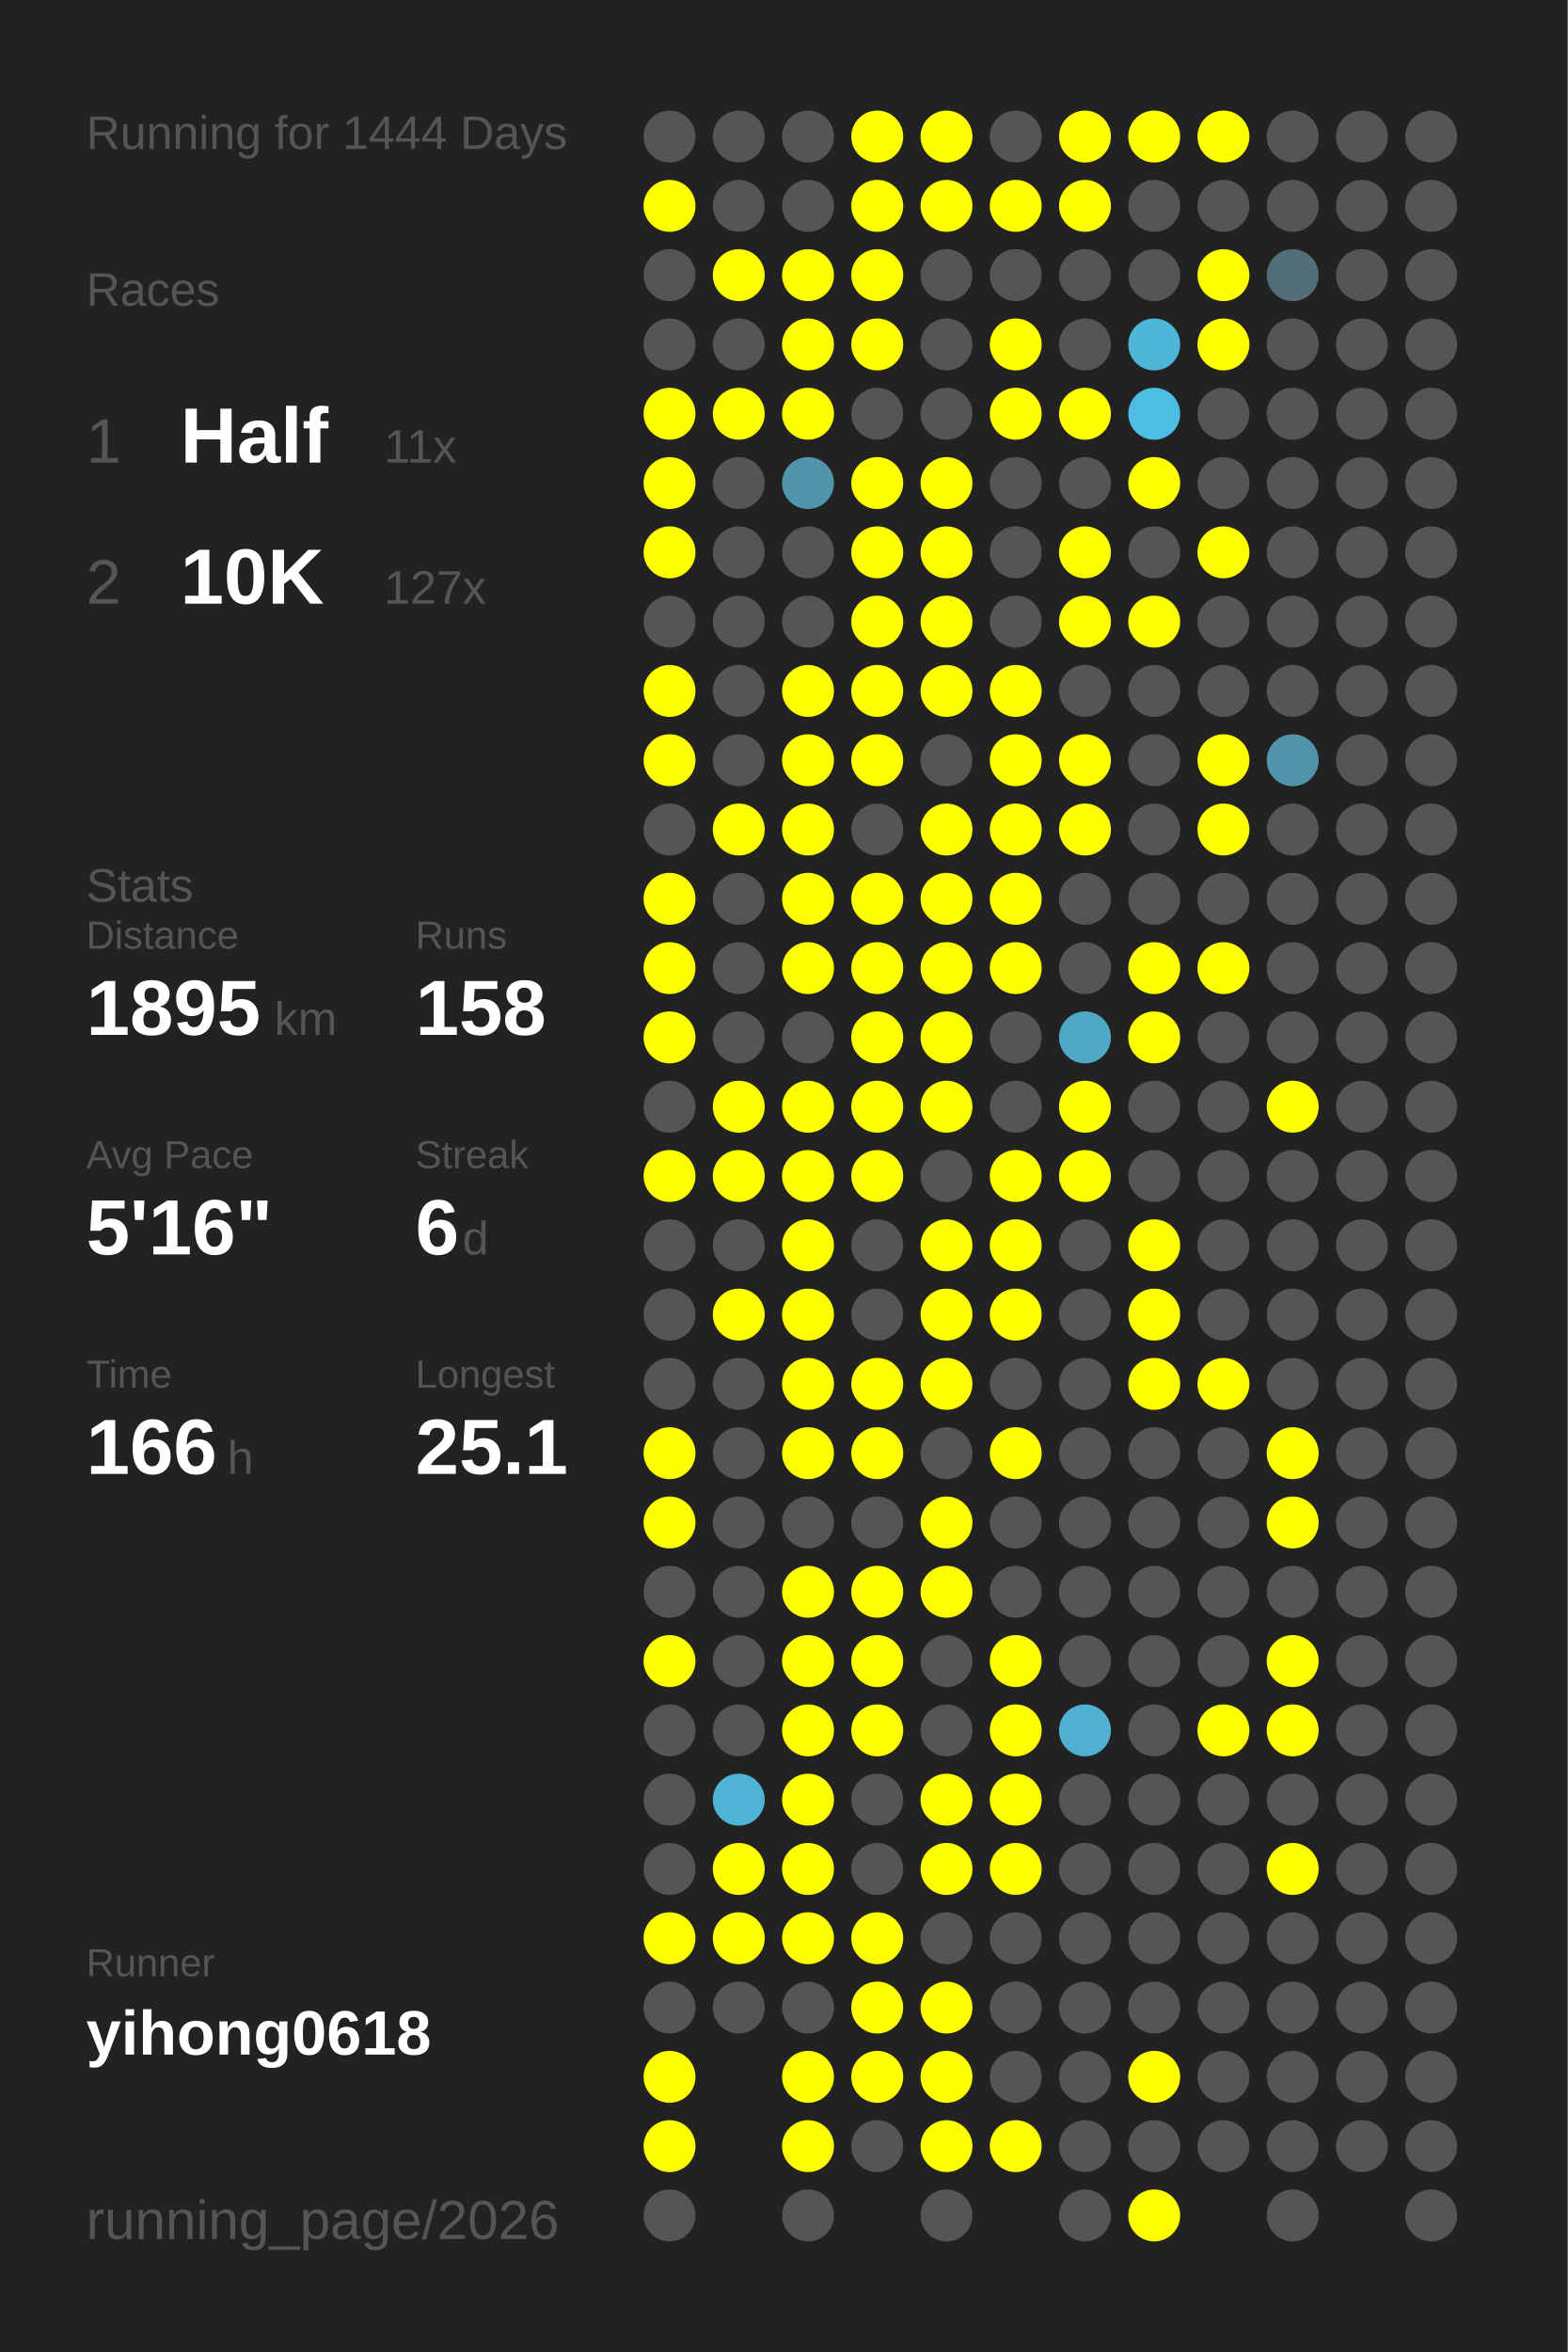
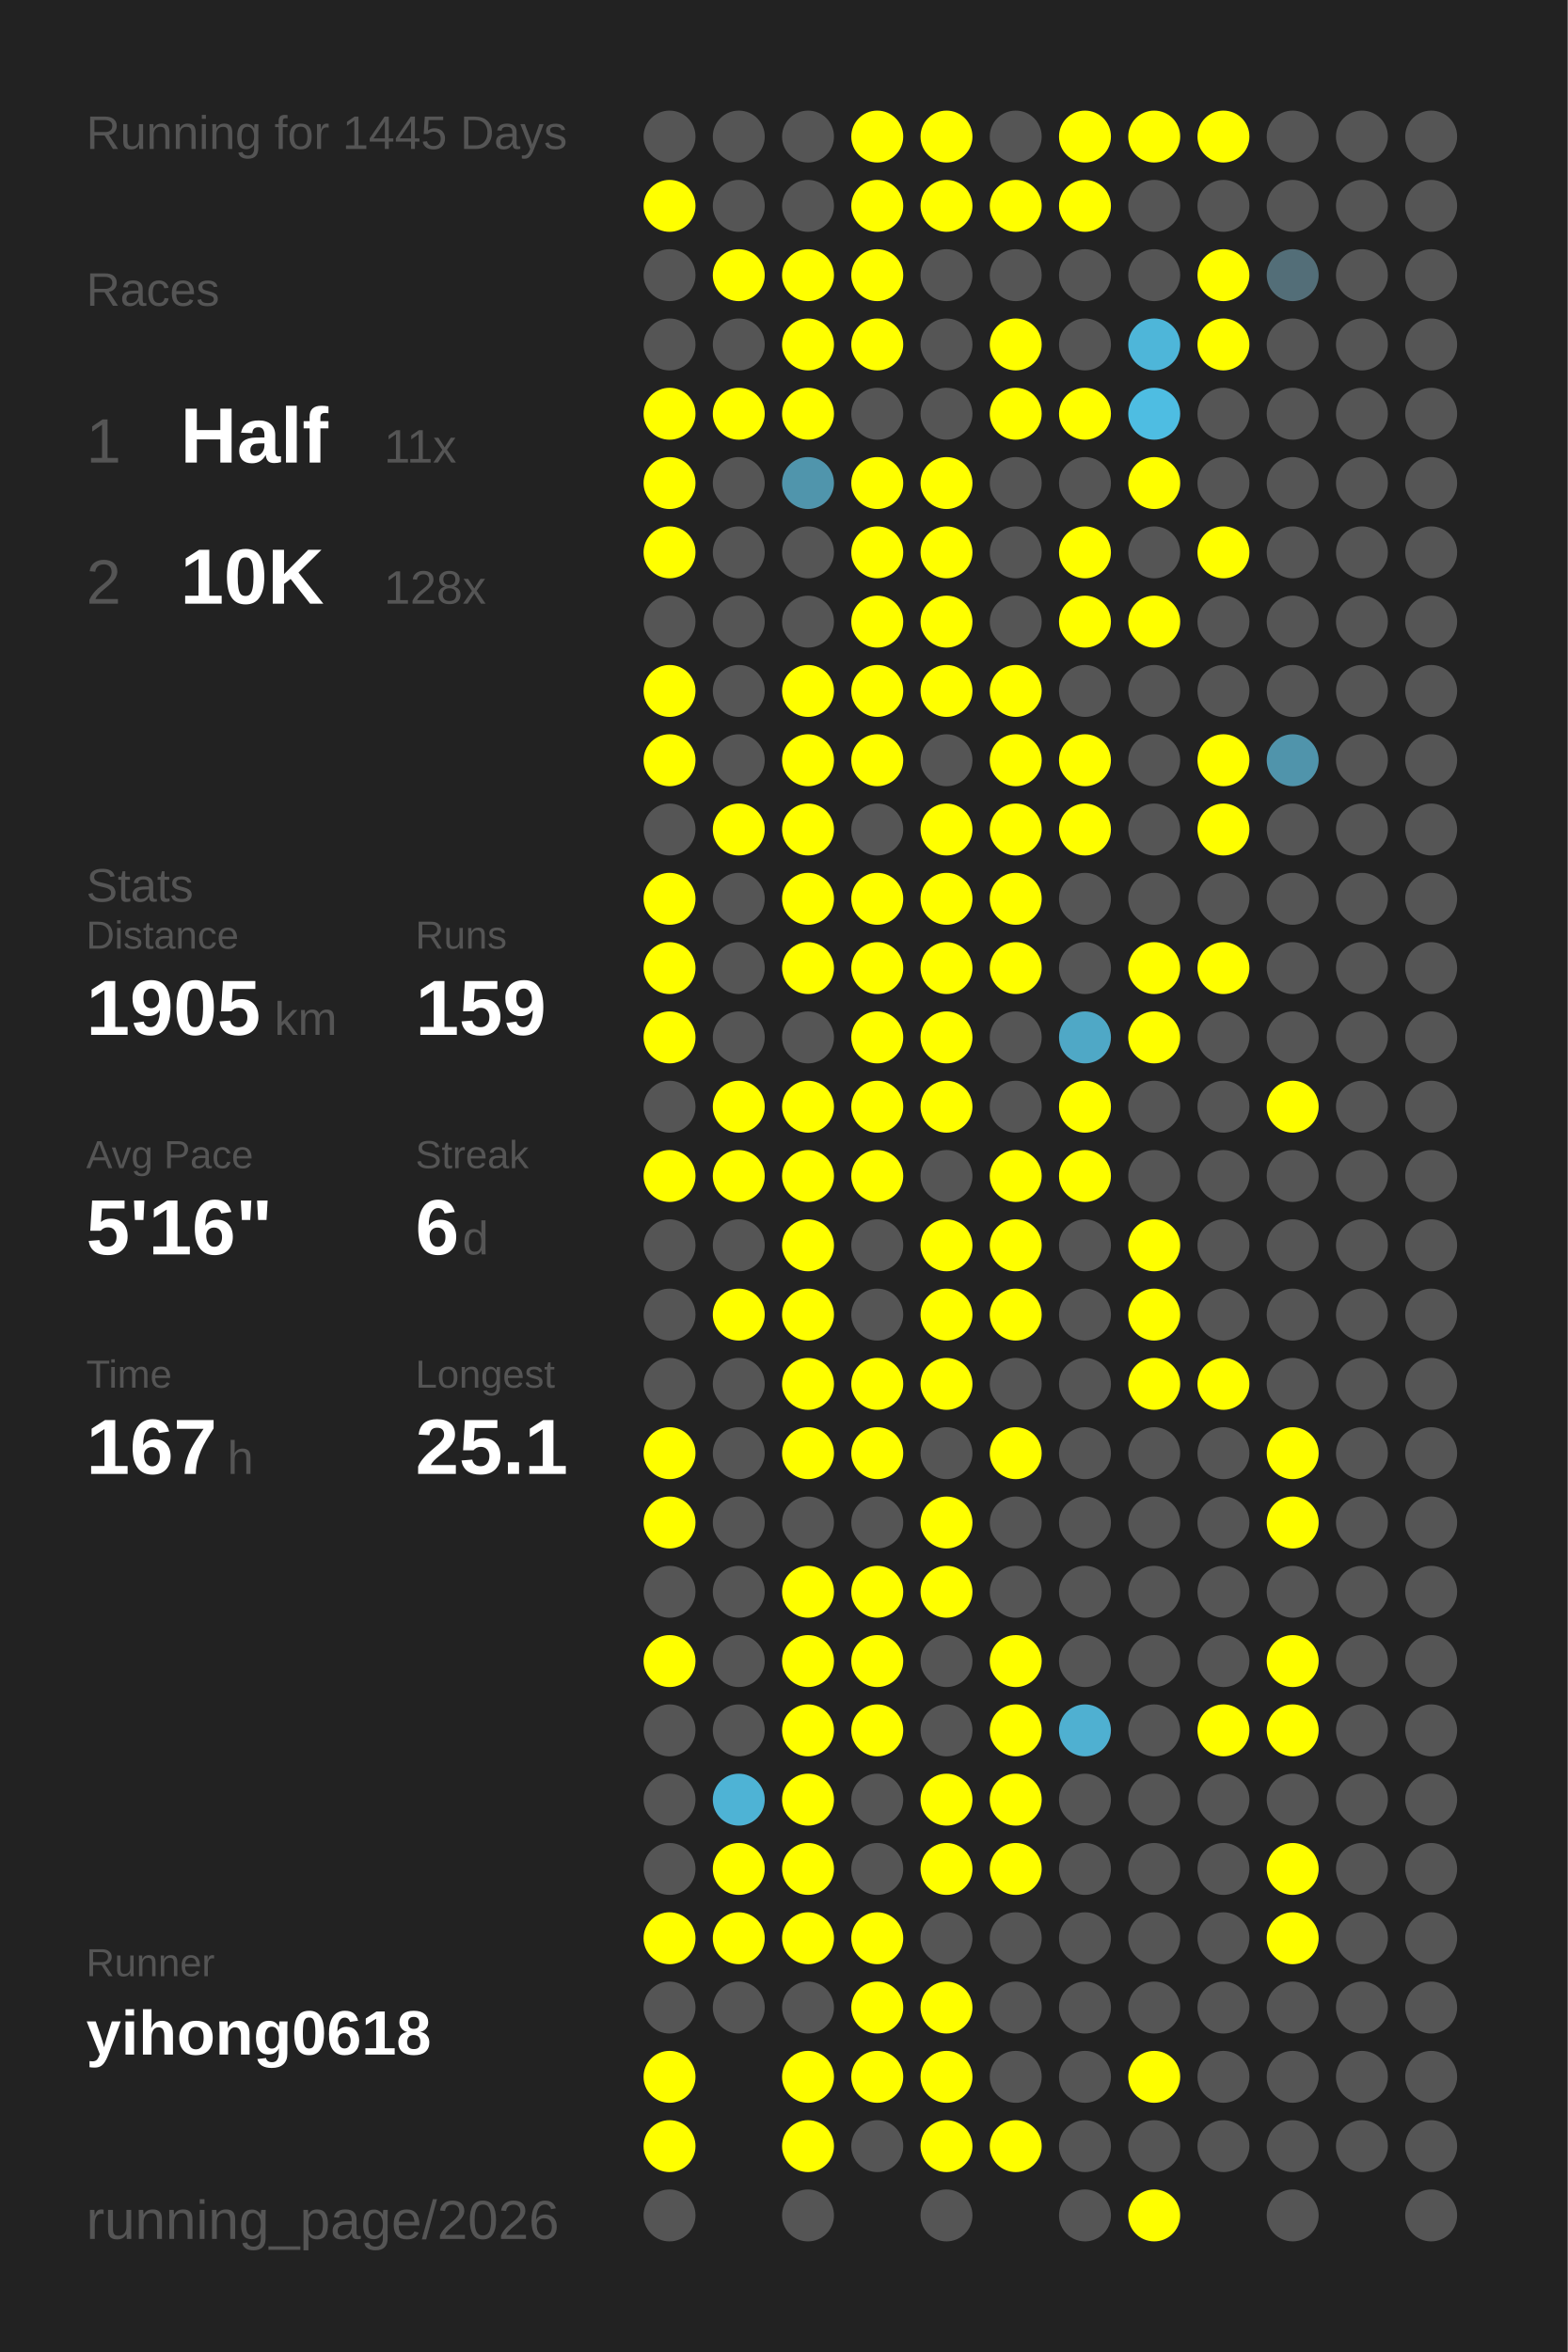
<svg xmlns="http://www.w3.org/2000/svg" baseProfile="full" height="300mm" version="1.1" viewBox="0,0,200,300" width="200mm">
  <defs />
  <rect fill="#222222" height="300" width="200" x="0" y="0" />
-   <text fill="#555555" style="font-size:6px; font-family:Arial;" x="11" y="19">Running for 1444 Days</text>
+   <text fill="#555555" style="font-size:6px; font-family:Arial;" x="11" y="19">Running for 1445 Days</text>
  <text fill="#555555" style="font-size:6px; font-family:Arial;" x="11" y="39">Races</text>
  <text fill="#555555" style="font-size:8px; font-family:Arial;" x="11" y="59">1</text>
  <text fill="#FFFFFF" style="font-size:10px; font-family:Arial; font-weight:bold;" x="23" y="59">Half</text>
  <text fill="#555555" style="font-size:6px; font-family:Arial;" x="49" y="59">11x</text>
  <text fill="#555555" style="font-size:8px; font-family:Arial;" x="11" y="77">2</text>
  <text fill="#FFFFFF" style="font-size:10px; font-family:Arial; font-weight:bold;" x="23" y="77">10K</text>
-   <text fill="#555555" style="font-size:6px; font-family:Arial;" x="49" y="77">127x</text>
+   <text fill="#555555" style="font-size:6px; font-family:Arial;" x="49" y="77">128x</text>
  <text fill="#555555" style="font-size:6px; font-family:Arial;" x="11" y="115">Stats</text>
  <text fill="#555555" style="font-size:5px; font-family:Arial;" x="11" y="121">Distance</text>
-   <text fill="#FFFFFF" style="font-size:10px; font-family:Arial; font-weight:bold;" x="11" y="132">1895</text>
+   <text fill="#FFFFFF" style="font-size:10px; font-family:Arial; font-weight:bold;" x="11" y="132">1905</text>
  <text fill="#555555" style="font-size:6px; font-family:Arial;" x="35" y="132">km</text>
  <text fill="#555555" style="font-size:5px; font-family:Arial;" x="53" y="121">Runs</text>
-   <text fill="#FFFFFF" style="font-size:10px; font-family:Arial; font-weight:bold;" x="53" y="132">158</text>
+   <text fill="#FFFFFF" style="font-size:10px; font-family:Arial; font-weight:bold;" x="53" y="132">159</text>
  <text fill="#555555" style="font-size:5px; font-family:Arial;" x="11" y="149">Avg Pace</text>
  <text fill="#FFFFFF" style="font-size:10px; font-family:Arial; font-weight:bold;" x="11" y="160">5'16"</text>
  <text fill="#555555" style="font-size:5px; font-family:Arial;" x="53" y="149">Streak</text>
  <text fill="#FFFFFF" style="font-size:10px; font-family:Arial; font-weight:bold;" x="53" y="160">6</text>
  <text fill="#555555" style="font-size:6px; font-family:Arial;" x="59" y="160">d</text>
  <text fill="#555555" style="font-size:5px; font-family:Arial;" x="11" y="177">Time</text>
-   <text fill="#FFFFFF" style="font-size:10px; font-family:Arial; font-weight:bold;" x="11" y="188">166</text>
+   <text fill="#FFFFFF" style="font-size:10px; font-family:Arial; font-weight:bold;" x="11" y="188">167</text>
  <text fill="#555555" style="font-size:6px; font-family:Arial;" x="29" y="188">h</text>
  <text fill="#555555" style="font-size:5px; font-family:Arial;" x="53" y="177">Longest</text>
  <text fill="#FFFFFF" style="font-size:10px; font-family:Arial; font-weight:bold;" x="53" y="188">25.1</text>
  <text fill="#555555" style="font-size:5px; font-family:Arial;" x="11" y="252.065">Runner</text>
  <text fill="#FFFFFF" style="font-size:8px; font-family:Arial; font-weight:bold;" x="11" y="262.065">yihong0618</text>
  <text fill="#555555" style="font-size:7px; font-family:Arial;" x="11" y="285.581">running_page/2026</text>
  <circle cx="85.417" cy="17.419" fill="#555555" r="3.312" />
  <circle cx="85.417" cy="26.258" fill="#FFFF00" r="3.312" />
  <circle cx="85.417" cy="35.097" fill="#555555" r="3.312" />
  <circle cx="85.417" cy="43.935" fill="#555555" r="3.312" />
  <circle cx="85.417" cy="52.774" fill="#FFFF00" r="3.312" />
  <circle cx="85.417" cy="61.613" fill="#FFFF00" r="3.312" />
  <circle cx="85.417" cy="70.452" fill="#FFFF00" r="3.312" />
  <circle cx="85.417" cy="79.29" fill="#555555" r="3.312" />
  <circle cx="85.417" cy="88.129" fill="#FFFF00" r="3.312" />
  <circle cx="85.417" cy="96.968" fill="#FFFF00" r="3.312" />
  <circle cx="85.417" cy="105.806" fill="#555555" r="3.312" />
  <circle cx="85.417" cy="114.645" fill="#FFFF00" r="3.312" />
  <circle cx="85.417" cy="123.484" fill="#FFFF00" r="3.312" />
  <circle cx="85.417" cy="132.323" fill="#FFFF00" r="3.312" />
  <circle cx="85.417" cy="141.161" fill="#555555" r="3.312" />
  <circle cx="85.417" cy="150" fill="#FFFF00" r="3.312" />
  <circle cx="85.417" cy="158.839" fill="#555555" r="3.312" />
  <circle cx="85.417" cy="167.677" fill="#555555" r="3.312" />
  <circle cx="85.417" cy="176.516" fill="#555555" r="3.312" />
  <circle cx="85.417" cy="185.355" fill="#FFFF00" r="3.312" />
  <circle cx="85.417" cy="194.194" fill="#FFFF00" r="3.312" />
  <circle cx="85.417" cy="203.032" fill="#555555" r="3.312" />
  <circle cx="85.417" cy="211.871" fill="#FFFF00" r="3.312" />
  <circle cx="85.417" cy="220.71" fill="#555555" r="3.312" />
  <circle cx="85.417" cy="229.548" fill="#555555" r="3.312" />
  <circle cx="85.417" cy="238.387" fill="#555555" r="3.312" />
  <circle cx="85.417" cy="247.226" fill="#FFFF00" r="3.312" />
  <circle cx="85.417" cy="256.065" fill="#555555" r="3.312" />
  <circle cx="85.417" cy="264.903" fill="#FFFF00" r="3.312" />
  <circle cx="85.417" cy="273.742" fill="#FFFF00" r="3.312" />
  <circle cx="85.417" cy="282.581" fill="#555555" r="3.312" />
  <circle cx="94.25" cy="17.419" fill="#555555" r="3.312" />
  <circle cx="94.25" cy="26.258" fill="#555555" r="3.312" />
  <circle cx="94.25" cy="35.097" fill="#FFFF00" r="3.312" />
  <circle cx="94.25" cy="43.935" fill="#555555" r="3.312" />
  <circle cx="94.25" cy="52.774" fill="#FFFF00" r="3.312" />
  <circle cx="94.25" cy="61.613" fill="#555555" r="3.312" />
  <circle cx="94.25" cy="70.452" fill="#555555" r="3.312" />
  <circle cx="94.25" cy="79.29" fill="#555555" r="3.312" />
  <circle cx="94.25" cy="88.129" fill="#555555" r="3.312" />
  <circle cx="94.25" cy="96.968" fill="#555555" r="3.312" />
  <circle cx="94.25" cy="105.806" fill="#FFFF00" r="3.312" />
  <circle cx="94.25" cy="114.645" fill="#555555" r="3.312" />
  <circle cx="94.25" cy="123.484" fill="#555555" r="3.312" />
  <circle cx="94.25" cy="132.323" fill="#555555" r="3.312" />
  <circle cx="94.25" cy="141.161" fill="#FFFF00" r="3.312" />
  <circle cx="94.25" cy="150" fill="#FFFF00" r="3.312" />
  <circle cx="94.25" cy="158.839" fill="#555555" r="3.312" />
  <circle cx="94.25" cy="167.677" fill="#FFFF00" r="3.312" />
  <circle cx="94.25" cy="176.516" fill="#555555" r="3.312" />
  <circle cx="94.25" cy="185.355" fill="#555555" r="3.312" />
  <circle cx="94.25" cy="194.194" fill="#555555" r="3.312" />
  <circle cx="94.25" cy="203.032" fill="#555555" r="3.312" />
  <circle cx="94.25" cy="211.871" fill="#555555" r="3.312" />
  <circle cx="94.25" cy="220.71" fill="#555555" r="3.312" />
  <circle cx="94.25" cy="229.548" fill="#4eb3d5" r="3.312" />
  <circle cx="94.25" cy="238.387" fill="#FFFF00" r="3.312" />
  <circle cx="94.25" cy="247.226" fill="#FFFF00" r="3.312" />
  <circle cx="94.25" cy="256.065" fill="#555555" r="3.312" />
  <circle cx="103.083" cy="17.419" fill="#555555" r="3.312" />
  <circle cx="103.083" cy="26.258" fill="#555555" r="3.312" />
  <circle cx="103.083" cy="35.097" fill="#FFFF00" r="3.312" />
  <circle cx="103.083" cy="43.935" fill="#FFFF00" r="3.312" />
  <circle cx="103.083" cy="52.774" fill="#FFFF00" r="3.312" />
  <circle cx="103.083" cy="61.613" fill="#5095ac" r="3.312" />
  <circle cx="103.083" cy="70.452" fill="#555555" r="3.312" />
  <circle cx="103.083" cy="79.29" fill="#555555" r="3.312" />
  <circle cx="103.083" cy="88.129" fill="#FFFF00" r="3.312" />
  <circle cx="103.083" cy="96.968" fill="#FFFF00" r="3.312" />
  <circle cx="103.083" cy="105.806" fill="#FFFF00" r="3.312" />
  <circle cx="103.083" cy="114.645" fill="#FFFF00" r="3.312" />
  <circle cx="103.083" cy="123.484" fill="#FFFF00" r="3.312" />
  <circle cx="103.083" cy="132.323" fill="#555555" r="3.312" />
  <circle cx="103.083" cy="141.161" fill="#FFFF00" r="3.312" />
  <circle cx="103.083" cy="150" fill="#FFFF00" r="3.312" />
  <circle cx="103.083" cy="158.839" fill="#FFFF00" r="3.312" />
  <circle cx="103.083" cy="167.677" fill="#FFFF00" r="3.312" />
  <circle cx="103.083" cy="176.516" fill="#FFFF00" r="3.312" />
  <circle cx="103.083" cy="185.355" fill="#FFFF00" r="3.312" />
  <circle cx="103.083" cy="194.194" fill="#555555" r="3.312" />
  <circle cx="103.083" cy="203.032" fill="#FFFF00" r="3.312" />
  <circle cx="103.083" cy="211.871" fill="#FFFF00" r="3.312" />
  <circle cx="103.083" cy="220.71" fill="#FFFF00" r="3.312" />
  <circle cx="103.083" cy="229.548" fill="#FFFF00" r="3.312" />
  <circle cx="103.083" cy="238.387" fill="#FFFF00" r="3.312" />
  <circle cx="103.083" cy="247.226" fill="#FFFF00" r="3.312" />
  <circle cx="103.083" cy="256.065" fill="#555555" r="3.312" />
  <circle cx="103.083" cy="264.903" fill="#FFFF00" r="3.312" />
  <circle cx="103.083" cy="273.742" fill="#FFFF00" r="3.312" />
  <circle cx="103.083" cy="282.581" fill="#555555" r="3.312" />
  <circle cx="111.917" cy="17.419" fill="#FFFF00" r="3.312" />
  <circle cx="111.917" cy="26.258" fill="#FFFF00" r="3.312" />
  <circle cx="111.917" cy="35.097" fill="#FFFF00" r="3.312" />
  <circle cx="111.917" cy="43.935" fill="#FFFF00" r="3.312" />
  <circle cx="111.917" cy="52.774" fill="#555555" r="3.312" />
  <circle cx="111.917" cy="61.613" fill="#FFFF00" r="3.312" />
  <circle cx="111.917" cy="70.452" fill="#FFFF00" r="3.312" />
  <circle cx="111.917" cy="79.29" fill="#FFFF00" r="3.312" />
  <circle cx="111.917" cy="88.129" fill="#FFFF00" r="3.312" />
  <circle cx="111.917" cy="96.968" fill="#FFFF00" r="3.312" />
  <circle cx="111.917" cy="105.806" fill="#555555" r="3.312" />
  <circle cx="111.917" cy="114.645" fill="#FFFF00" r="3.312" />
  <circle cx="111.917" cy="123.484" fill="#FFFF00" r="3.312" />
  <circle cx="111.917" cy="132.323" fill="#FFFF00" r="3.312" />
  <circle cx="111.917" cy="141.161" fill="#FFFF00" r="3.312" />
  <circle cx="111.917" cy="150" fill="#FFFF00" r="3.312" />
  <circle cx="111.917" cy="158.839" fill="#555555" r="3.312" />
  <circle cx="111.917" cy="167.677" fill="#555555" r="3.312" />
  <circle cx="111.917" cy="176.516" fill="#FFFF00" r="3.312" />
  <circle cx="111.917" cy="185.355" fill="#FFFF00" r="3.312" />
  <circle cx="111.917" cy="194.194" fill="#555555" r="3.312" />
  <circle cx="111.917" cy="203.032" fill="#FFFF00" r="3.312" />
  <circle cx="111.917" cy="211.871" fill="#FFFF00" r="3.312" />
  <circle cx="111.917" cy="220.71" fill="#FFFF00" r="3.312" />
  <circle cx="111.917" cy="229.548" fill="#555555" r="3.312" />
  <circle cx="111.917" cy="238.387" fill="#555555" r="3.312" />
  <circle cx="111.917" cy="247.226" fill="#FFFF00" r="3.312" />
  <circle cx="111.917" cy="256.065" fill="#FFFF00" r="3.312" />
  <circle cx="111.917" cy="264.903" fill="#FFFF00" r="3.312" />
  <circle cx="111.917" cy="273.742" fill="#555555" r="3.312" />
  <circle cx="120.75" cy="17.419" fill="#FFFF00" r="3.312" />
  <circle cx="120.75" cy="26.258" fill="#FFFF00" r="3.312" />
  <circle cx="120.75" cy="35.097" fill="#555555" r="3.312" />
  <circle cx="120.75" cy="43.935" fill="#555555" r="3.312" />
  <circle cx="120.75" cy="52.774" fill="#555555" r="3.312" />
  <circle cx="120.75" cy="61.613" fill="#FFFF00" r="3.312" />
  <circle cx="120.75" cy="70.452" fill="#FFFF00" r="3.312" />
  <circle cx="120.75" cy="79.29" fill="#FFFF00" r="3.312" />
  <circle cx="120.75" cy="88.129" fill="#FFFF00" r="3.312" />
  <circle cx="120.75" cy="96.968" fill="#555555" r="3.312" />
  <circle cx="120.75" cy="105.806" fill="#FFFF00" r="3.312" />
  <circle cx="120.75" cy="114.645" fill="#FFFF00" r="3.312" />
  <circle cx="120.75" cy="123.484" fill="#FFFF00" r="3.312" />
  <circle cx="120.75" cy="132.323" fill="#FFFF00" r="3.312" />
  <circle cx="120.75" cy="141.161" fill="#FFFF00" r="3.312" />
  <circle cx="120.75" cy="150" fill="#555555" r="3.312" />
  <circle cx="120.75" cy="158.839" fill="#FFFF00" r="3.312" />
  <circle cx="120.75" cy="167.677" fill="#FFFF00" r="3.312" />
  <circle cx="120.75" cy="176.516" fill="#FFFF00" r="3.312" />
  <circle cx="120.75" cy="185.355" fill="#555555" r="3.312" />
  <circle cx="120.75" cy="194.194" fill="#FFFF00" r="3.312" />
  <circle cx="120.75" cy="203.032" fill="#FFFF00" r="3.312" />
  <circle cx="120.75" cy="211.871" fill="#555555" r="3.312" />
  <circle cx="120.75" cy="220.71" fill="#555555" r="3.312" />
  <circle cx="120.75" cy="229.548" fill="#FFFF00" r="3.312" />
  <circle cx="120.75" cy="238.387" fill="#FFFF00" r="3.312" />
  <circle cx="120.75" cy="247.226" fill="#555555" r="3.312" />
  <circle cx="120.75" cy="256.065" fill="#FFFF00" r="3.312" />
  <circle cx="120.75" cy="264.903" fill="#FFFF00" r="3.312" />
  <circle cx="120.75" cy="273.742" fill="#FFFF00" r="3.312" />
  <circle cx="120.75" cy="282.581" fill="#555555" r="3.312" />
  <circle cx="129.583" cy="17.419" fill="#555555" r="3.312" />
  <circle cx="129.583" cy="26.258" fill="#FFFF00" r="3.312" />
  <circle cx="129.583" cy="35.097" fill="#555555" r="3.312" />
  <circle cx="129.583" cy="43.935" fill="#FFFF00" r="3.312" />
  <circle cx="129.583" cy="52.774" fill="#FFFF00" r="3.312" />
  <circle cx="129.583" cy="61.613" fill="#555555" r="3.312" />
  <circle cx="129.583" cy="70.452" fill="#555555" r="3.312" />
  <circle cx="129.583" cy="79.29" fill="#555555" r="3.312" />
  <circle cx="129.583" cy="88.129" fill="#FFFF00" r="3.312" />
  <circle cx="129.583" cy="96.968" fill="#FFFF00" r="3.312" />
  <circle cx="129.583" cy="105.806" fill="#FFFF00" r="3.312" />
  <circle cx="129.583" cy="114.645" fill="#FFFF00" r="3.312" />
  <circle cx="129.583" cy="123.484" fill="#FFFF00" r="3.312" />
  <circle cx="129.583" cy="132.323" fill="#555555" r="3.312" />
  <circle cx="129.583" cy="141.161" fill="#555555" r="3.312" />
  <circle cx="129.583" cy="150" fill="#FFFF00" r="3.312" />
  <circle cx="129.583" cy="158.839" fill="#FFFF00" r="3.312" />
  <circle cx="129.583" cy="167.677" fill="#FFFF00" r="3.312" />
  <circle cx="129.583" cy="176.516" fill="#555555" r="3.312" />
  <circle cx="129.583" cy="185.355" fill="#FFFF00" r="3.312" />
  <circle cx="129.583" cy="194.194" fill="#555555" r="3.312" />
  <circle cx="129.583" cy="203.032" fill="#555555" r="3.312" />
  <circle cx="129.583" cy="211.871" fill="#FFFF00" r="3.312" />
  <circle cx="129.583" cy="220.71" fill="#FFFF00" r="3.312" />
  <circle cx="129.583" cy="229.548" fill="#FFFF00" r="3.312" />
  <circle cx="129.583" cy="238.387" fill="#FFFF00" r="3.312" />
  <circle cx="129.583" cy="247.226" fill="#555555" r="3.312" />
  <circle cx="129.583" cy="256.065" fill="#555555" r="3.312" />
  <circle cx="129.583" cy="264.903" fill="#555555" r="3.312" />
  <circle cx="129.583" cy="273.742" fill="#FFFF00" r="3.312" />
  <circle cx="138.417" cy="17.419" fill="#FFFF00" r="3.312" />
  <circle cx="138.417" cy="26.258" fill="#FFFF00" r="3.312" />
  <circle cx="138.417" cy="35.097" fill="#555555" r="3.312" />
  <circle cx="138.417" cy="43.935" fill="#555555" r="3.312" />
  <circle cx="138.417" cy="52.774" fill="#FFFF00" r="3.312" />
  <circle cx="138.417" cy="61.613" fill="#555555" r="3.312" />
  <circle cx="138.417" cy="70.452" fill="#FFFF00" r="3.312" />
  <circle cx="138.417" cy="79.29" fill="#FFFF00" r="3.312" />
  <circle cx="138.417" cy="88.129" fill="#555555" r="3.312" />
  <circle cx="138.417" cy="96.968" fill="#FFFF00" r="3.312" />
  <circle cx="138.417" cy="105.806" fill="#FFFF00" r="3.312" />
  <circle cx="138.417" cy="114.645" fill="#555555" r="3.312" />
  <circle cx="138.417" cy="123.484" fill="#555555" r="3.312" />
  <circle cx="138.417" cy="132.323" fill="#4fa8c6" r="3.312" />
  <circle cx="138.417" cy="141.161" fill="#FFFF00" r="3.312" />
  <circle cx="138.417" cy="150" fill="#FFFF00" r="3.312" />
  <circle cx="138.417" cy="158.839" fill="#555555" r="3.312" />
  <circle cx="138.417" cy="167.677" fill="#555555" r="3.312" />
  <circle cx="138.417" cy="176.516" fill="#555555" r="3.312" />
  <circle cx="138.417" cy="185.355" fill="#555555" r="3.312" />
  <circle cx="138.417" cy="194.194" fill="#555555" r="3.312" />
  <circle cx="138.417" cy="203.032" fill="#555555" r="3.312" />
  <circle cx="138.417" cy="211.871" fill="#555555" r="3.312" />
  <circle cx="138.417" cy="220.71" fill="#4fb0d1" r="3.312" />
  <circle cx="138.417" cy="229.548" fill="#555555" r="3.312" />
  <circle cx="138.417" cy="238.387" fill="#555555" r="3.312" />
  <circle cx="138.417" cy="247.226" fill="#555555" r="3.312" />
  <circle cx="138.417" cy="256.065" fill="#555555" r="3.312" />
  <circle cx="138.417" cy="264.903" fill="#555555" r="3.312" />
  <circle cx="138.417" cy="273.742" fill="#555555" r="3.312" />
  <circle cx="138.417" cy="282.581" fill="#555555" r="3.312" />
  <circle cx="147.25" cy="17.419" fill="#FFFF00" r="3.312" />
  <circle cx="147.25" cy="26.258" fill="#555555" r="3.312" />
  <circle cx="147.25" cy="35.097" fill="#555555" r="3.312" />
  <circle cx="147.25" cy="43.935" fill="#4eb6d9" r="3.312" />
  <circle cx="147.25" cy="52.774" fill="#4ebde2" r="3.312" />
  <circle cx="147.25" cy="61.613" fill="#FFFF00" r="3.312" />
  <circle cx="147.25" cy="70.452" fill="#555555" r="3.312" />
  <circle cx="147.25" cy="79.29" fill="#FFFF00" r="3.312" />
  <circle cx="147.25" cy="88.129" fill="#555555" r="3.312" />
  <circle cx="147.25" cy="96.968" fill="#555555" r="3.312" />
  <circle cx="147.25" cy="105.806" fill="#555555" r="3.312" />
  <circle cx="147.25" cy="114.645" fill="#555555" r="3.312" />
  <circle cx="147.25" cy="123.484" fill="#FFFF00" r="3.312" />
  <circle cx="147.25" cy="132.323" fill="#FFFF00" r="3.312" />
  <circle cx="147.25" cy="141.161" fill="#555555" r="3.312" />
  <circle cx="147.25" cy="150" fill="#555555" r="3.312" />
  <circle cx="147.25" cy="158.839" fill="#FFFF00" r="3.312" />
  <circle cx="147.25" cy="167.677" fill="#FFFF00" r="3.312" />
  <circle cx="147.25" cy="176.516" fill="#FFFF00" r="3.312" />
  <circle cx="147.25" cy="185.355" fill="#555555" r="3.312" />
  <circle cx="147.25" cy="194.194" fill="#555555" r="3.312" />
  <circle cx="147.25" cy="203.032" fill="#555555" r="3.312" />
  <circle cx="147.25" cy="211.871" fill="#555555" r="3.312" />
  <circle cx="147.25" cy="220.71" fill="#555555" r="3.312" />
  <circle cx="147.25" cy="229.548" fill="#555555" r="3.312" />
  <circle cx="147.25" cy="238.387" fill="#555555" r="3.312" />
  <circle cx="147.25" cy="247.226" fill="#555555" r="3.312" />
  <circle cx="147.25" cy="256.065" fill="#555555" r="3.312" />
  <circle cx="147.25" cy="264.903" fill="#FFFF00" r="3.312" />
  <circle cx="147.25" cy="273.742" fill="#555555" r="3.312" />
  <circle cx="147.25" cy="282.581" fill="#FFFF00" r="3.312" />
  <circle cx="156.083" cy="17.419" fill="#FFFF00" r="3.312" />
  <circle cx="156.083" cy="26.258" fill="#555555" r="3.312" />
  <circle cx="156.083" cy="35.097" fill="#FFFF00" r="3.312" />
  <circle cx="156.083" cy="43.935" fill="#FFFF00" r="3.312" />
  <circle cx="156.083" cy="52.774" fill="#555555" r="3.312" />
  <circle cx="156.083" cy="61.613" fill="#555555" r="3.312" />
  <circle cx="156.083" cy="70.452" fill="#FFFF00" r="3.312" />
  <circle cx="156.083" cy="79.29" fill="#555555" r="3.312" />
  <circle cx="156.083" cy="88.129" fill="#555555" r="3.312" />
  <circle cx="156.083" cy="96.968" fill="#FFFF00" r="3.312" />
  <circle cx="156.083" cy="105.806" fill="#FFFF00" r="3.312" />
  <circle cx="156.083" cy="114.645" fill="#555555" r="3.312" />
  <circle cx="156.083" cy="123.484" fill="#FFFF00" r="3.312" />
  <circle cx="156.083" cy="132.323" fill="#555555" r="3.312" />
  <circle cx="156.083" cy="141.161" fill="#555555" r="3.312" />
  <circle cx="156.083" cy="150" fill="#555555" r="3.312" />
  <circle cx="156.083" cy="158.839" fill="#555555" r="3.312" />
  <circle cx="156.083" cy="167.677" fill="#555555" r="3.312" />
  <circle cx="156.083" cy="176.516" fill="#FFFF00" r="3.312" />
  <circle cx="156.083" cy="185.355" fill="#555555" r="3.312" />
  <circle cx="156.083" cy="194.194" fill="#555555" r="3.312" />
  <circle cx="156.083" cy="203.032" fill="#555555" r="3.312" />
  <circle cx="156.083" cy="211.871" fill="#555555" r="3.312" />
  <circle cx="156.083" cy="220.71" fill="#FFFF00" r="3.312" />
  <circle cx="156.083" cy="229.548" fill="#555555" r="3.312" />
  <circle cx="156.083" cy="238.387" fill="#555555" r="3.312" />
  <circle cx="156.083" cy="247.226" fill="#555555" r="3.312" />
  <circle cx="156.083" cy="256.065" fill="#555555" r="3.312" />
  <circle cx="156.083" cy="264.903" fill="#555555" r="3.312" />
  <circle cx="156.083" cy="273.742" fill="#555555" r="3.312" />
  <circle cx="164.917" cy="17.419" fill="#555555" r="3.312" />
  <circle cx="164.917" cy="26.258" fill="#555555" r="3.312" />
  <circle cx="164.917" cy="35.097" fill="#536e78" r="3.312" />
  <circle cx="164.917" cy="43.935" fill="#555555" r="3.312" />
  <circle cx="164.917" cy="52.774" fill="#555555" r="3.312" />
  <circle cx="164.917" cy="61.613" fill="#555555" r="3.312" />
  <circle cx="164.917" cy="70.452" fill="#555555" r="3.312" />
  <circle cx="164.917" cy="79.29" fill="#555555" r="3.312" />
  <circle cx="164.917" cy="88.129" fill="#555555" r="3.312" />
  <circle cx="164.917" cy="96.968" fill="#5094ab" r="3.312" />
  <circle cx="164.917" cy="105.806" fill="#555555" r="3.312" />
  <circle cx="164.917" cy="114.645" fill="#555555" r="3.312" />
  <circle cx="164.917" cy="123.484" fill="#555555" r="3.312" />
  <circle cx="164.917" cy="132.323" fill="#555555" r="3.312" />
  <circle cx="164.917" cy="141.161" fill="#FFFF00" r="3.312" />
  <circle cx="164.917" cy="150" fill="#555555" r="3.312" />
  <circle cx="164.917" cy="158.839" fill="#555555" r="3.312" />
  <circle cx="164.917" cy="167.677" fill="#555555" r="3.312" />
  <circle cx="164.917" cy="176.516" fill="#555555" r="3.312" />
  <circle cx="164.917" cy="185.355" fill="#FFFF00" r="3.312" />
  <circle cx="164.917" cy="194.194" fill="#FFFF00" r="3.312" />
  <circle cx="164.917" cy="203.032" fill="#555555" r="3.312" />
  <circle cx="164.917" cy="211.871" fill="#FFFF00" r="3.312" />
  <circle cx="164.917" cy="220.71" fill="#FFFF00" r="3.312" />
  <circle cx="164.917" cy="229.548" fill="#555555" r="3.312" />
  <circle cx="164.917" cy="238.387" fill="#FFFF00" r="3.312" />
-   <circle cx="164.917" cy="247.226" fill="#555555" r="3.312" />
+   <circle cx="164.917" cy="247.226" fill="#FFFF00" r="3.312" />
  <circle cx="164.917" cy="256.065" fill="#555555" r="3.312" />
  <circle cx="164.917" cy="264.903" fill="#555555" r="3.312" />
  <circle cx="164.917" cy="273.742" fill="#555555" r="3.312" />
  <circle cx="164.917" cy="282.581" fill="#555555" r="3.312" />
  <circle cx="173.75" cy="17.419" fill="#555555" r="3.312" />
  <circle cx="173.75" cy="26.258" fill="#555555" r="3.312" />
  <circle cx="173.75" cy="35.097" fill="#555555" r="3.312" />
  <circle cx="173.75" cy="43.935" fill="#555555" r="3.312" />
  <circle cx="173.75" cy="52.774" fill="#555555" r="3.312" />
  <circle cx="173.75" cy="61.613" fill="#555555" r="3.312" />
  <circle cx="173.75" cy="70.452" fill="#555555" r="3.312" />
  <circle cx="173.75" cy="79.29" fill="#555555" r="3.312" />
  <circle cx="173.75" cy="88.129" fill="#555555" r="3.312" />
  <circle cx="173.75" cy="96.968" fill="#555555" r="3.312" />
  <circle cx="173.75" cy="105.806" fill="#555555" r="3.312" />
  <circle cx="173.75" cy="114.645" fill="#555555" r="3.312" />
  <circle cx="173.75" cy="123.484" fill="#555555" r="3.312" />
  <circle cx="173.75" cy="132.323" fill="#555555" r="3.312" />
  <circle cx="173.75" cy="141.161" fill="#555555" r="3.312" />
  <circle cx="173.75" cy="150" fill="#555555" r="3.312" />
  <circle cx="173.75" cy="158.839" fill="#555555" r="3.312" />
  <circle cx="173.75" cy="167.677" fill="#555555" r="3.312" />
  <circle cx="173.75" cy="176.516" fill="#555555" r="3.312" />
  <circle cx="173.75" cy="185.355" fill="#555555" r="3.312" />
  <circle cx="173.75" cy="194.194" fill="#555555" r="3.312" />
  <circle cx="173.75" cy="203.032" fill="#555555" r="3.312" />
  <circle cx="173.75" cy="211.871" fill="#555555" r="3.312" />
  <circle cx="173.75" cy="220.71" fill="#555555" r="3.312" />
  <circle cx="173.75" cy="229.548" fill="#555555" r="3.312" />
  <circle cx="173.75" cy="238.387" fill="#555555" r="3.312" />
  <circle cx="173.75" cy="247.226" fill="#555555" r="3.312" />
  <circle cx="173.75" cy="256.065" fill="#555555" r="3.312" />
  <circle cx="173.75" cy="264.903" fill="#555555" r="3.312" />
  <circle cx="173.75" cy="273.742" fill="#555555" r="3.312" />
  <circle cx="182.583" cy="17.419" fill="#555555" r="3.312" />
  <circle cx="182.583" cy="26.258" fill="#555555" r="3.312" />
  <circle cx="182.583" cy="35.097" fill="#555555" r="3.312" />
  <circle cx="182.583" cy="43.935" fill="#555555" r="3.312" />
  <circle cx="182.583" cy="52.774" fill="#555555" r="3.312" />
  <circle cx="182.583" cy="61.613" fill="#555555" r="3.312" />
  <circle cx="182.583" cy="70.452" fill="#555555" r="3.312" />
  <circle cx="182.583" cy="79.29" fill="#555555" r="3.312" />
  <circle cx="182.583" cy="88.129" fill="#555555" r="3.312" />
  <circle cx="182.583" cy="96.968" fill="#555555" r="3.312" />
  <circle cx="182.583" cy="105.806" fill="#555555" r="3.312" />
  <circle cx="182.583" cy="114.645" fill="#555555" r="3.312" />
  <circle cx="182.583" cy="123.484" fill="#555555" r="3.312" />
  <circle cx="182.583" cy="132.323" fill="#555555" r="3.312" />
  <circle cx="182.583" cy="141.161" fill="#555555" r="3.312" />
  <circle cx="182.583" cy="150" fill="#555555" r="3.312" />
  <circle cx="182.583" cy="158.839" fill="#555555" r="3.312" />
  <circle cx="182.583" cy="167.677" fill="#555555" r="3.312" />
  <circle cx="182.583" cy="176.516" fill="#555555" r="3.312" />
  <circle cx="182.583" cy="185.355" fill="#555555" r="3.312" />
  <circle cx="182.583" cy="194.194" fill="#555555" r="3.312" />
  <circle cx="182.583" cy="203.032" fill="#555555" r="3.312" />
  <circle cx="182.583" cy="211.871" fill="#555555" r="3.312" />
  <circle cx="182.583" cy="220.71" fill="#555555" r="3.312" />
  <circle cx="182.583" cy="229.548" fill="#555555" r="3.312" />
  <circle cx="182.583" cy="238.387" fill="#555555" r="3.312" />
  <circle cx="182.583" cy="247.226" fill="#555555" r="3.312" />
  <circle cx="182.583" cy="256.065" fill="#555555" r="3.312" />
  <circle cx="182.583" cy="264.903" fill="#555555" r="3.312" />
  <circle cx="182.583" cy="273.742" fill="#555555" r="3.312" />
  <circle cx="182.583" cy="282.581" fill="#555555" r="3.312" />
</svg>
